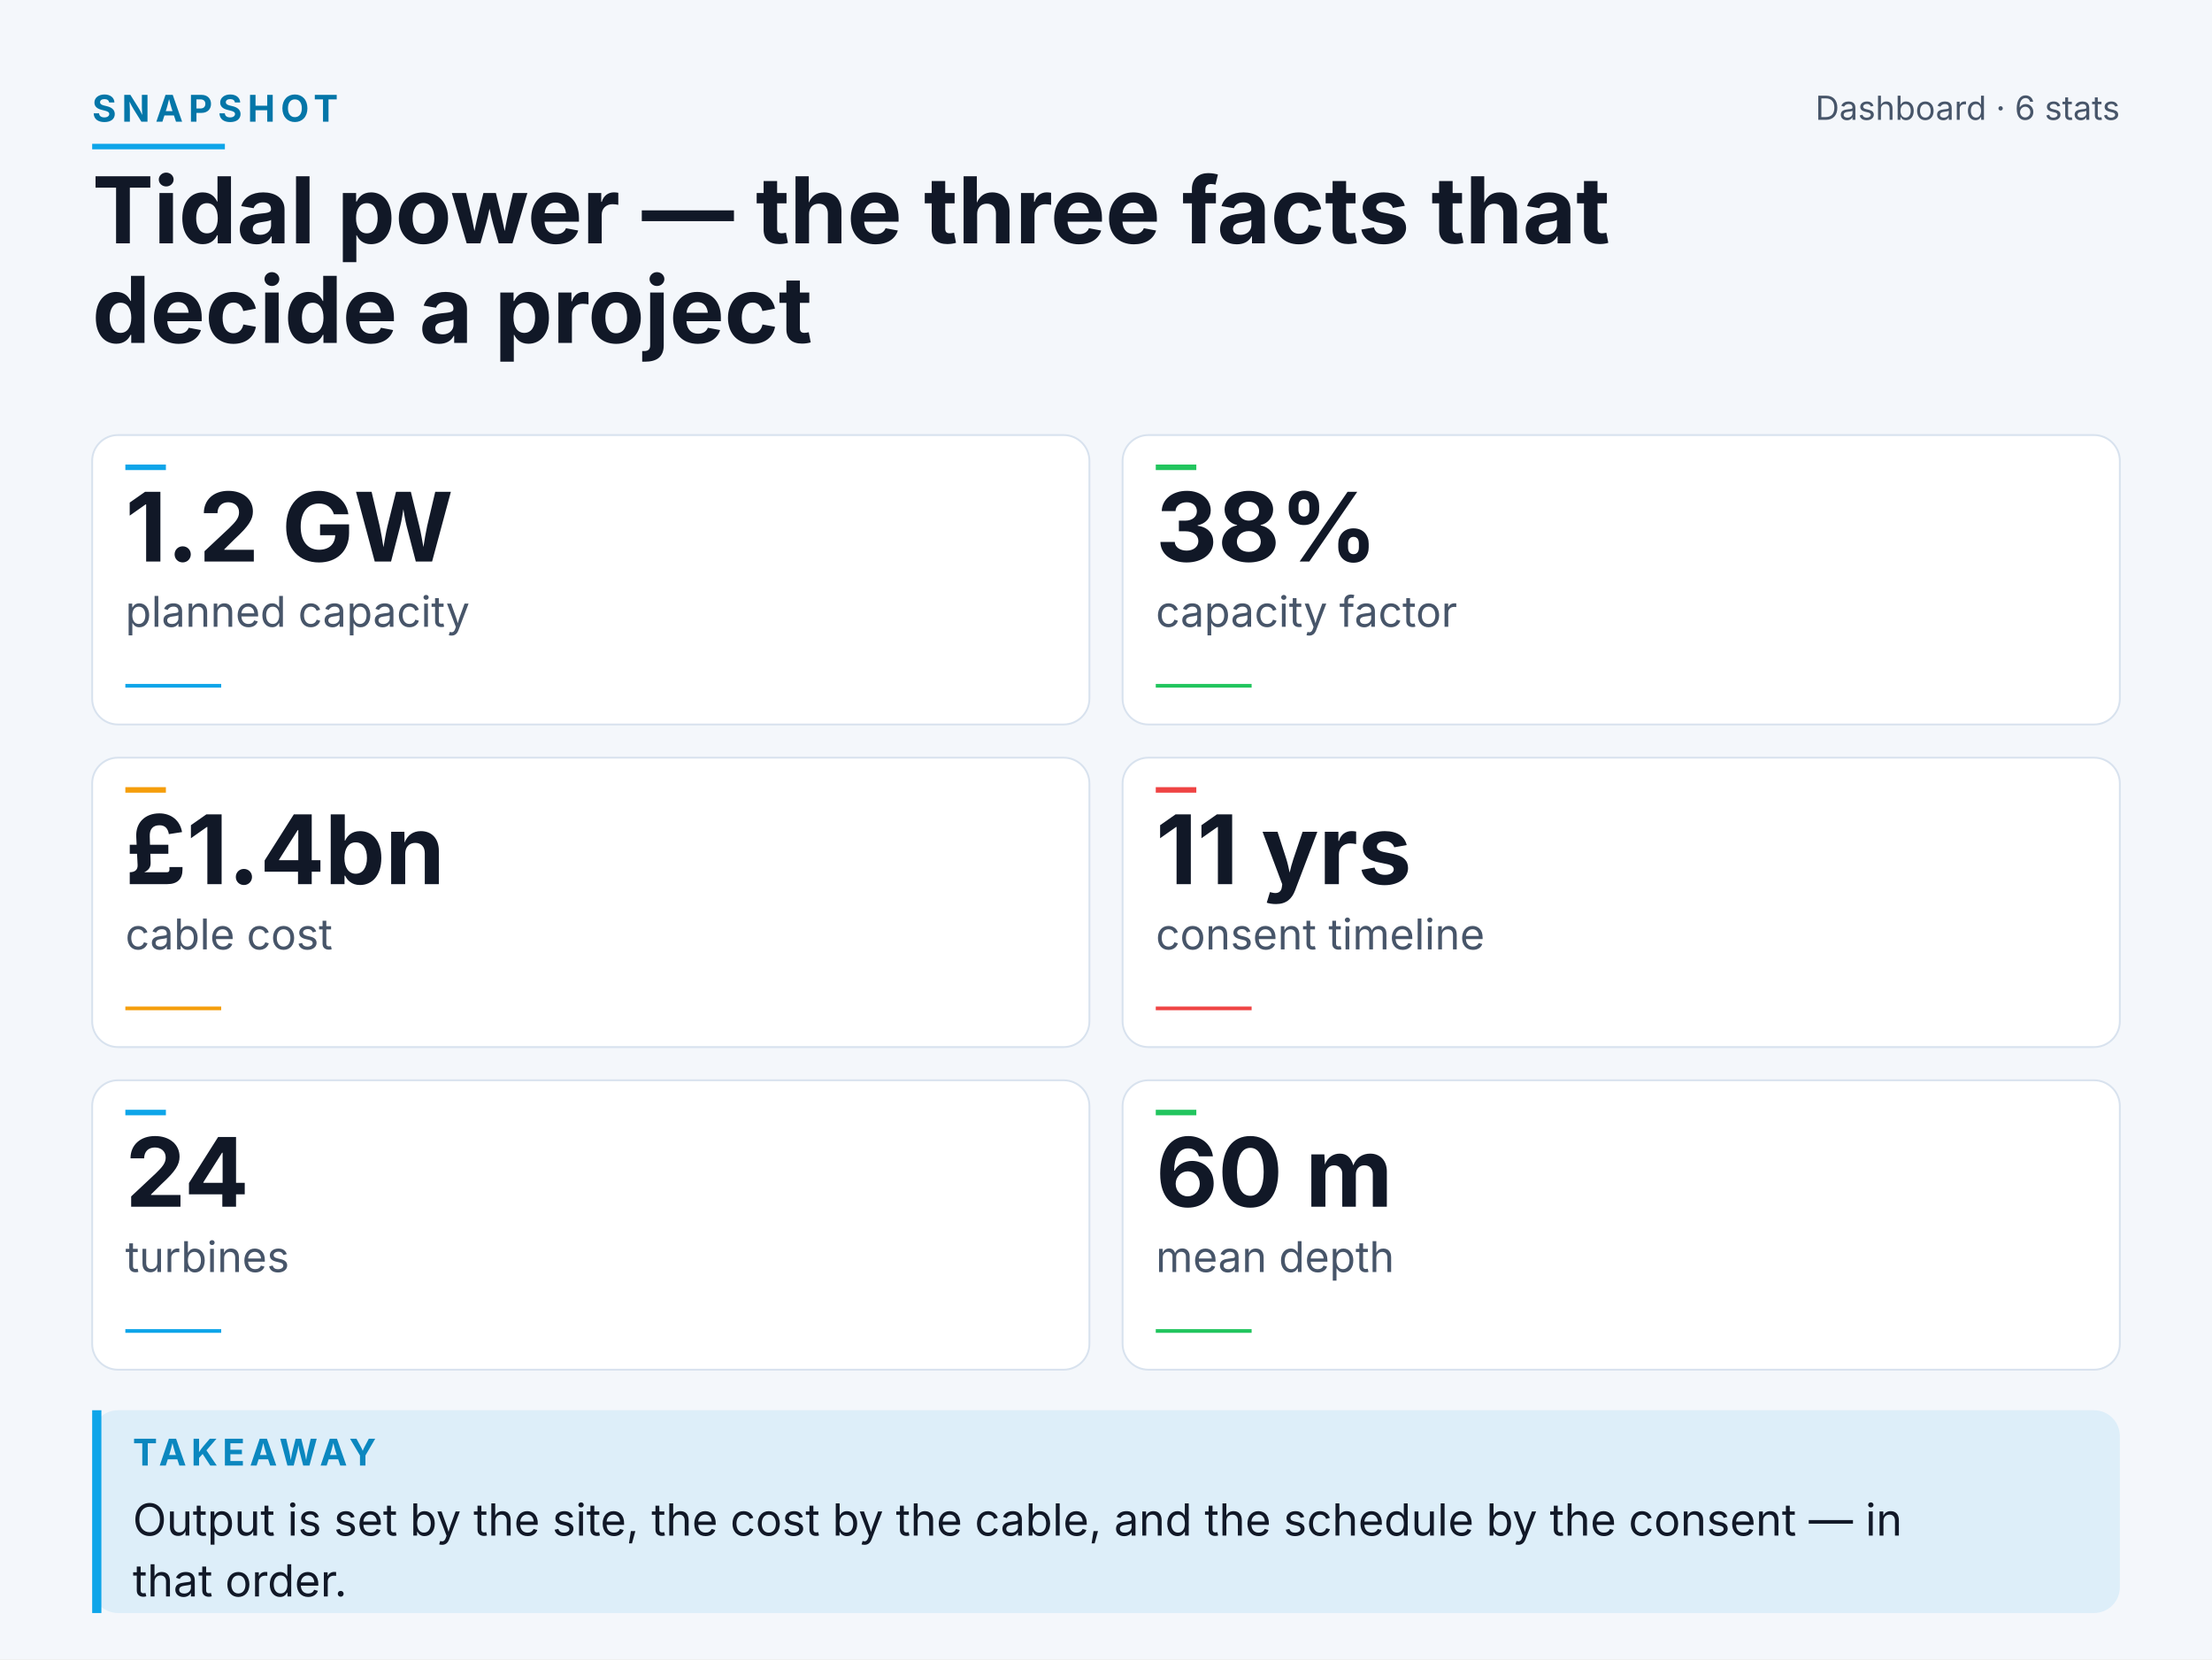
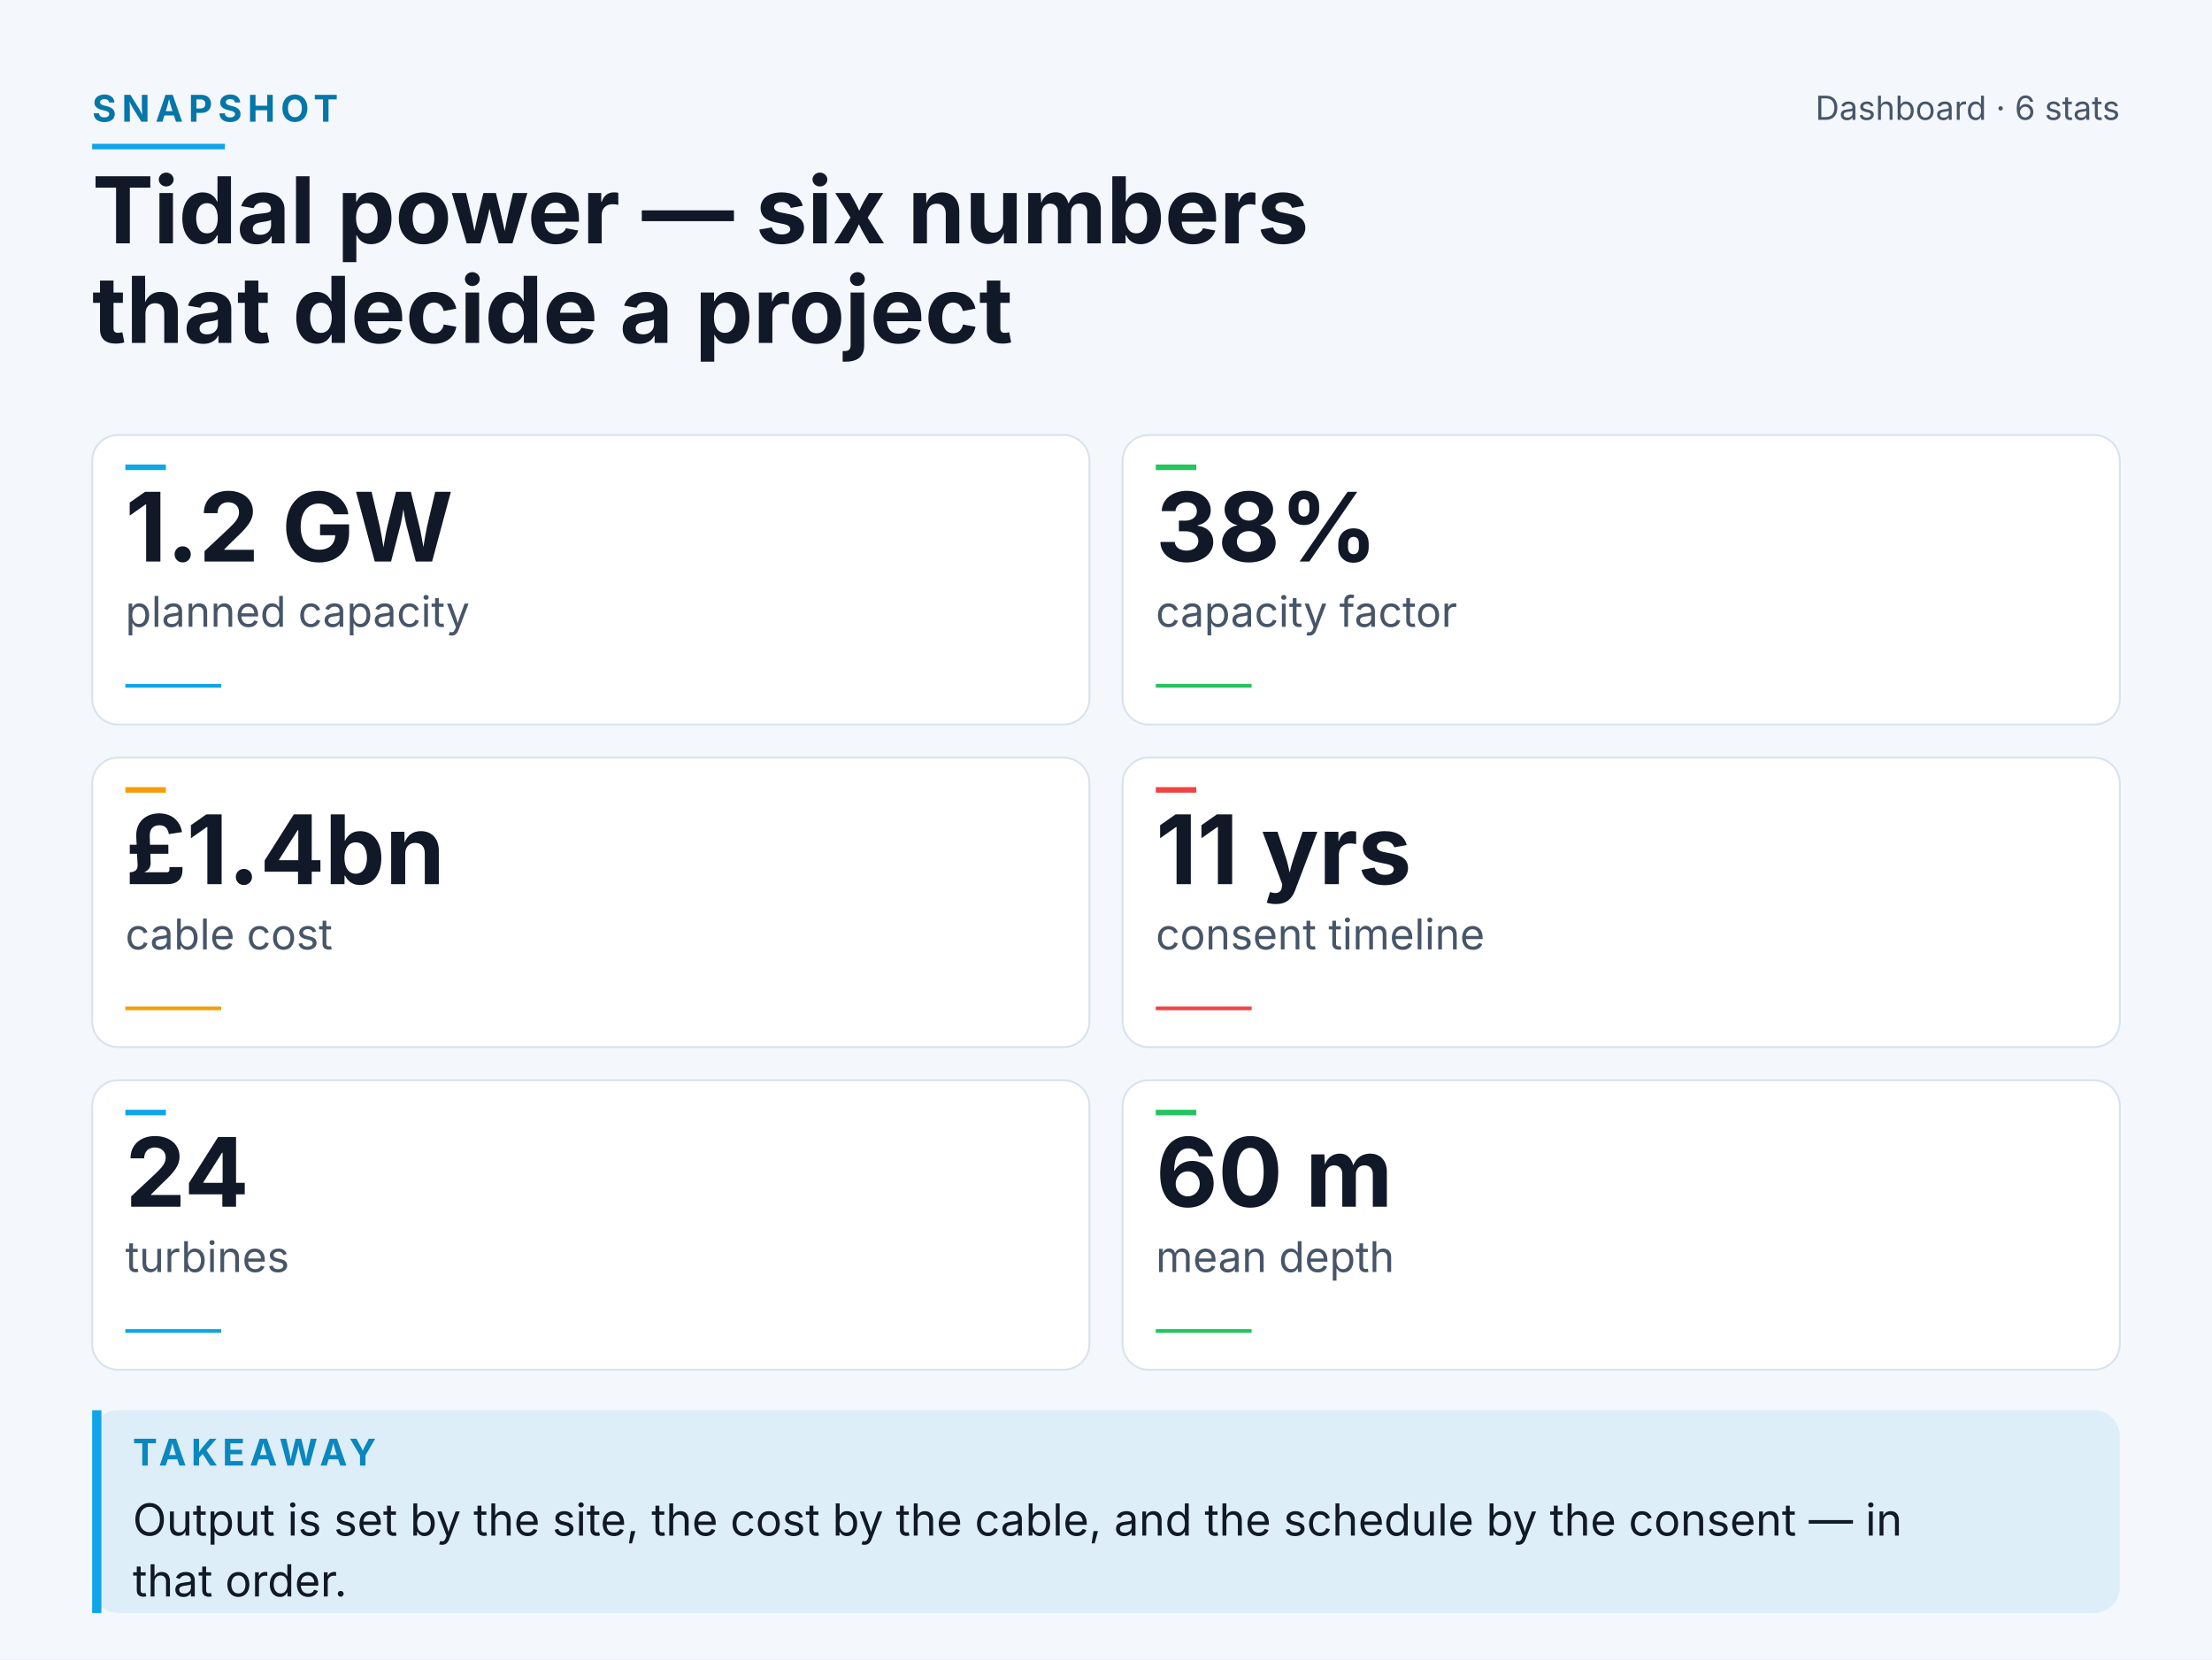
<svg xmlns="http://www.w3.org/2000/svg" width="1200" height="900" viewBox="0 0 1200 900" role="img" aria-labelledby="gfx-title gfx-desc" data-template="infographic" data-preset="dashboard" data-detail="standard">
  <defs />
  <rect x="0.0" y="0.0" width="1200.0" height="900.0" fill="#f4f7fb" />
  <text x="50.0" y="66.0" font-family="'Inter var','Inter','DejaVu Sans','Helvetica Neue',Arial,sans-serif" font-size="20" font-weight="700" fill="#0476a8" letter-spacing="3">SNAPSHOT</text>
  <rect x="50.0" y="78.0" width="72.0" height="3.0" fill="#0ea5e9" />
  <text x="1150.0" y="65.0" font-family="'Inter var','Inter','DejaVu Sans','Helvetica Neue',Arial,sans-serif" font-size="18" font-weight="400" fill="#475569" text-anchor="end">Dashboard · 6 stats</text>
-   <text x="50.0" y="132.0" font-family="'Inter var','Inter','DejaVu Sans','Helvetica Neue',Arial,sans-serif" font-size="50" font-weight="700" fill="#111827">Tidal power — the three facts that</text>
-   <text x="50.0" y="186.0" font-family="'Inter var','Inter','DejaVu Sans','Helvetica Neue',Arial,sans-serif" font-size="50" font-weight="700" fill="#111827">decide a project</text>
+   <text x="50.0" y="132.0" font-family="'Inter var','Inter','DejaVu Sans','Helvetica Neue',Arial,sans-serif" font-size="50" font-weight="700" fill="#111827">Tidal power — six numbers</text>
+   <text x="50.0" y="186.0" font-family="'Inter var','Inter','DejaVu Sans','Helvetica Neue',Arial,sans-serif" font-size="50" font-weight="700" fill="#111827">that decide a project</text>
  <rect x="50.0" y="236.0" width="541.0" height="157.0" rx="14.0" fill="#ffffff" />
  <rect x="50.0" y="236.0" width="541.0" height="157.0" rx="14.0" fill="none" stroke="#d8e2ee" stroke-width="1" />
  <rect x="68.0" y="252.0" width="22.0" height="3.0" fill="#0ea5e9" />
  <text x="68.0" y="304.6" font-family="'Inter var','Inter','DejaVu Sans','Helvetica Neue',Arial,sans-serif" font-size="52" font-weight="700" fill="#111827">1.2 GW</text>
  <text x="68.0" y="340.0" font-family="'Inter var','Inter','DejaVu Sans','Helvetica Neue',Arial,sans-serif" font-size="23" font-weight="400" fill="#475569">planned capacity</text>
  <rect x="68.0" y="371.0" width="52.0" height="2.0" fill="#0ea5e9" />
  <rect x="609.0" y="236.0" width="541.0" height="157.0" rx="14.0" fill="#ffffff" />
  <rect x="609.0" y="236.0" width="541.0" height="157.0" rx="14.0" fill="none" stroke="#d8e2ee" stroke-width="1" />
  <rect x="627.0" y="252.0" width="22.0" height="3.0" fill="#22c55e" />
  <text x="627.0" y="304.6" font-family="'Inter var','Inter','DejaVu Sans','Helvetica Neue',Arial,sans-serif" font-size="52" font-weight="700" fill="#111827">38%</text>
  <text x="627.0" y="340.0" font-family="'Inter var','Inter','DejaVu Sans','Helvetica Neue',Arial,sans-serif" font-size="23" font-weight="400" fill="#475569">capacity factor</text>
  <rect x="627.0" y="371.0" width="52.0" height="2.0" fill="#22c55e" />
  <rect x="50.0" y="411.0" width="541.0" height="157.0" rx="14.0" fill="#ffffff" />
  <rect x="50.0" y="411.0" width="541.0" height="157.0" rx="14.0" fill="none" stroke="#d8e2ee" stroke-width="1" />
  <rect x="68.0" y="427.0" width="22.0" height="3.0" fill="#f59e0b" />
  <text x="68.0" y="479.6" font-family="'Inter var','Inter','DejaVu Sans','Helvetica Neue',Arial,sans-serif" font-size="52" font-weight="700" fill="#111827">£1.4bn</text>
  <text x="68.0" y="515.0" font-family="'Inter var','Inter','DejaVu Sans','Helvetica Neue',Arial,sans-serif" font-size="23" font-weight="400" fill="#475569">cable cost</text>
  <rect x="68.0" y="546.0" width="52.0" height="2.0" fill="#f59e0b" />
  <rect x="609.0" y="411.0" width="541.0" height="157.0" rx="14.0" fill="#ffffff" />
  <rect x="609.0" y="411.0" width="541.0" height="157.0" rx="14.0" fill="none" stroke="#d8e2ee" stroke-width="1" />
  <rect x="627.0" y="427.0" width="22.0" height="3.0" fill="#ef4444" />
  <text x="627.0" y="479.6" font-family="'Inter var','Inter','DejaVu Sans','Helvetica Neue',Arial,sans-serif" font-size="52" font-weight="700" fill="#111827">11 yrs</text>
  <text x="627.0" y="515.0" font-family="'Inter var','Inter','DejaVu Sans','Helvetica Neue',Arial,sans-serif" font-size="23" font-weight="400" fill="#475569">consent timeline</text>
  <rect x="627.0" y="546.0" width="52.0" height="2.0" fill="#ef4444" />
  <rect x="50.0" y="586.0" width="541.0" height="157.0" rx="14.0" fill="#ffffff" />
  <rect x="50.0" y="586.0" width="541.0" height="157.0" rx="14.0" fill="none" stroke="#d8e2ee" stroke-width="1" />
  <rect x="68.0" y="602.0" width="22.0" height="3.0" fill="#0ea5e9" />
  <text x="68.0" y="654.6" font-family="'Inter var','Inter','DejaVu Sans','Helvetica Neue',Arial,sans-serif" font-size="52" font-weight="700" fill="#111827">24</text>
  <text x="68.0" y="690.0" font-family="'Inter var','Inter','DejaVu Sans','Helvetica Neue',Arial,sans-serif" font-size="23" font-weight="400" fill="#475569">turbines</text>
  <rect x="68.0" y="721.0" width="52.0" height="2.0" fill="#0ea5e9" />
  <rect x="609.0" y="586.0" width="541.0" height="157.0" rx="14.0" fill="#ffffff" />
  <rect x="609.0" y="586.0" width="541.0" height="157.0" rx="14.0" fill="none" stroke="#d8e2ee" stroke-width="1" />
  <rect x="627.0" y="602.0" width="22.0" height="3.0" fill="#22c55e" />
  <text x="627.0" y="654.6" font-family="'Inter var','Inter','DejaVu Sans','Helvetica Neue',Arial,sans-serif" font-size="52" font-weight="700" fill="#111827">60 m</text>
  <text x="627.0" y="690.0" font-family="'Inter var','Inter','DejaVu Sans','Helvetica Neue',Arial,sans-serif" font-size="23" font-weight="400" fill="#475569">mean depth</text>
  <rect x="627.0" y="721.0" width="52.0" height="2.0" fill="#22c55e" />
  <rect x="50.0" y="765.0" width="1100.0" height="110.0" rx="14.0" fill="#ddeef9" />
  <rect x="50.0" y="765.0" width="5.0" height="110.0" fill="#0ea5e9" />
  <text x="72.0" y="795.0" font-family="'Inter var','Inter','DejaVu Sans','Helvetica Neue',Arial,sans-serif" font-size="20" font-weight="700" fill="#0b87bf" letter-spacing="2.6">TAKEAWAY</text>
  <text x="72.0" y="833.0" font-family="'Inter var','Inter','DejaVu Sans','Helvetica Neue',Arial,sans-serif" font-size="24" font-weight="400" fill="#111827">Output is set by the site, the cost by the cable, and the schedule by the consent — in</text>
  <text x="72.0" y="866.0" font-family="'Inter var','Inter','DejaVu Sans','Helvetica Neue',Arial,sans-serif" font-size="24" font-weight="400" fill="#111827">that order.</text>
</svg>
